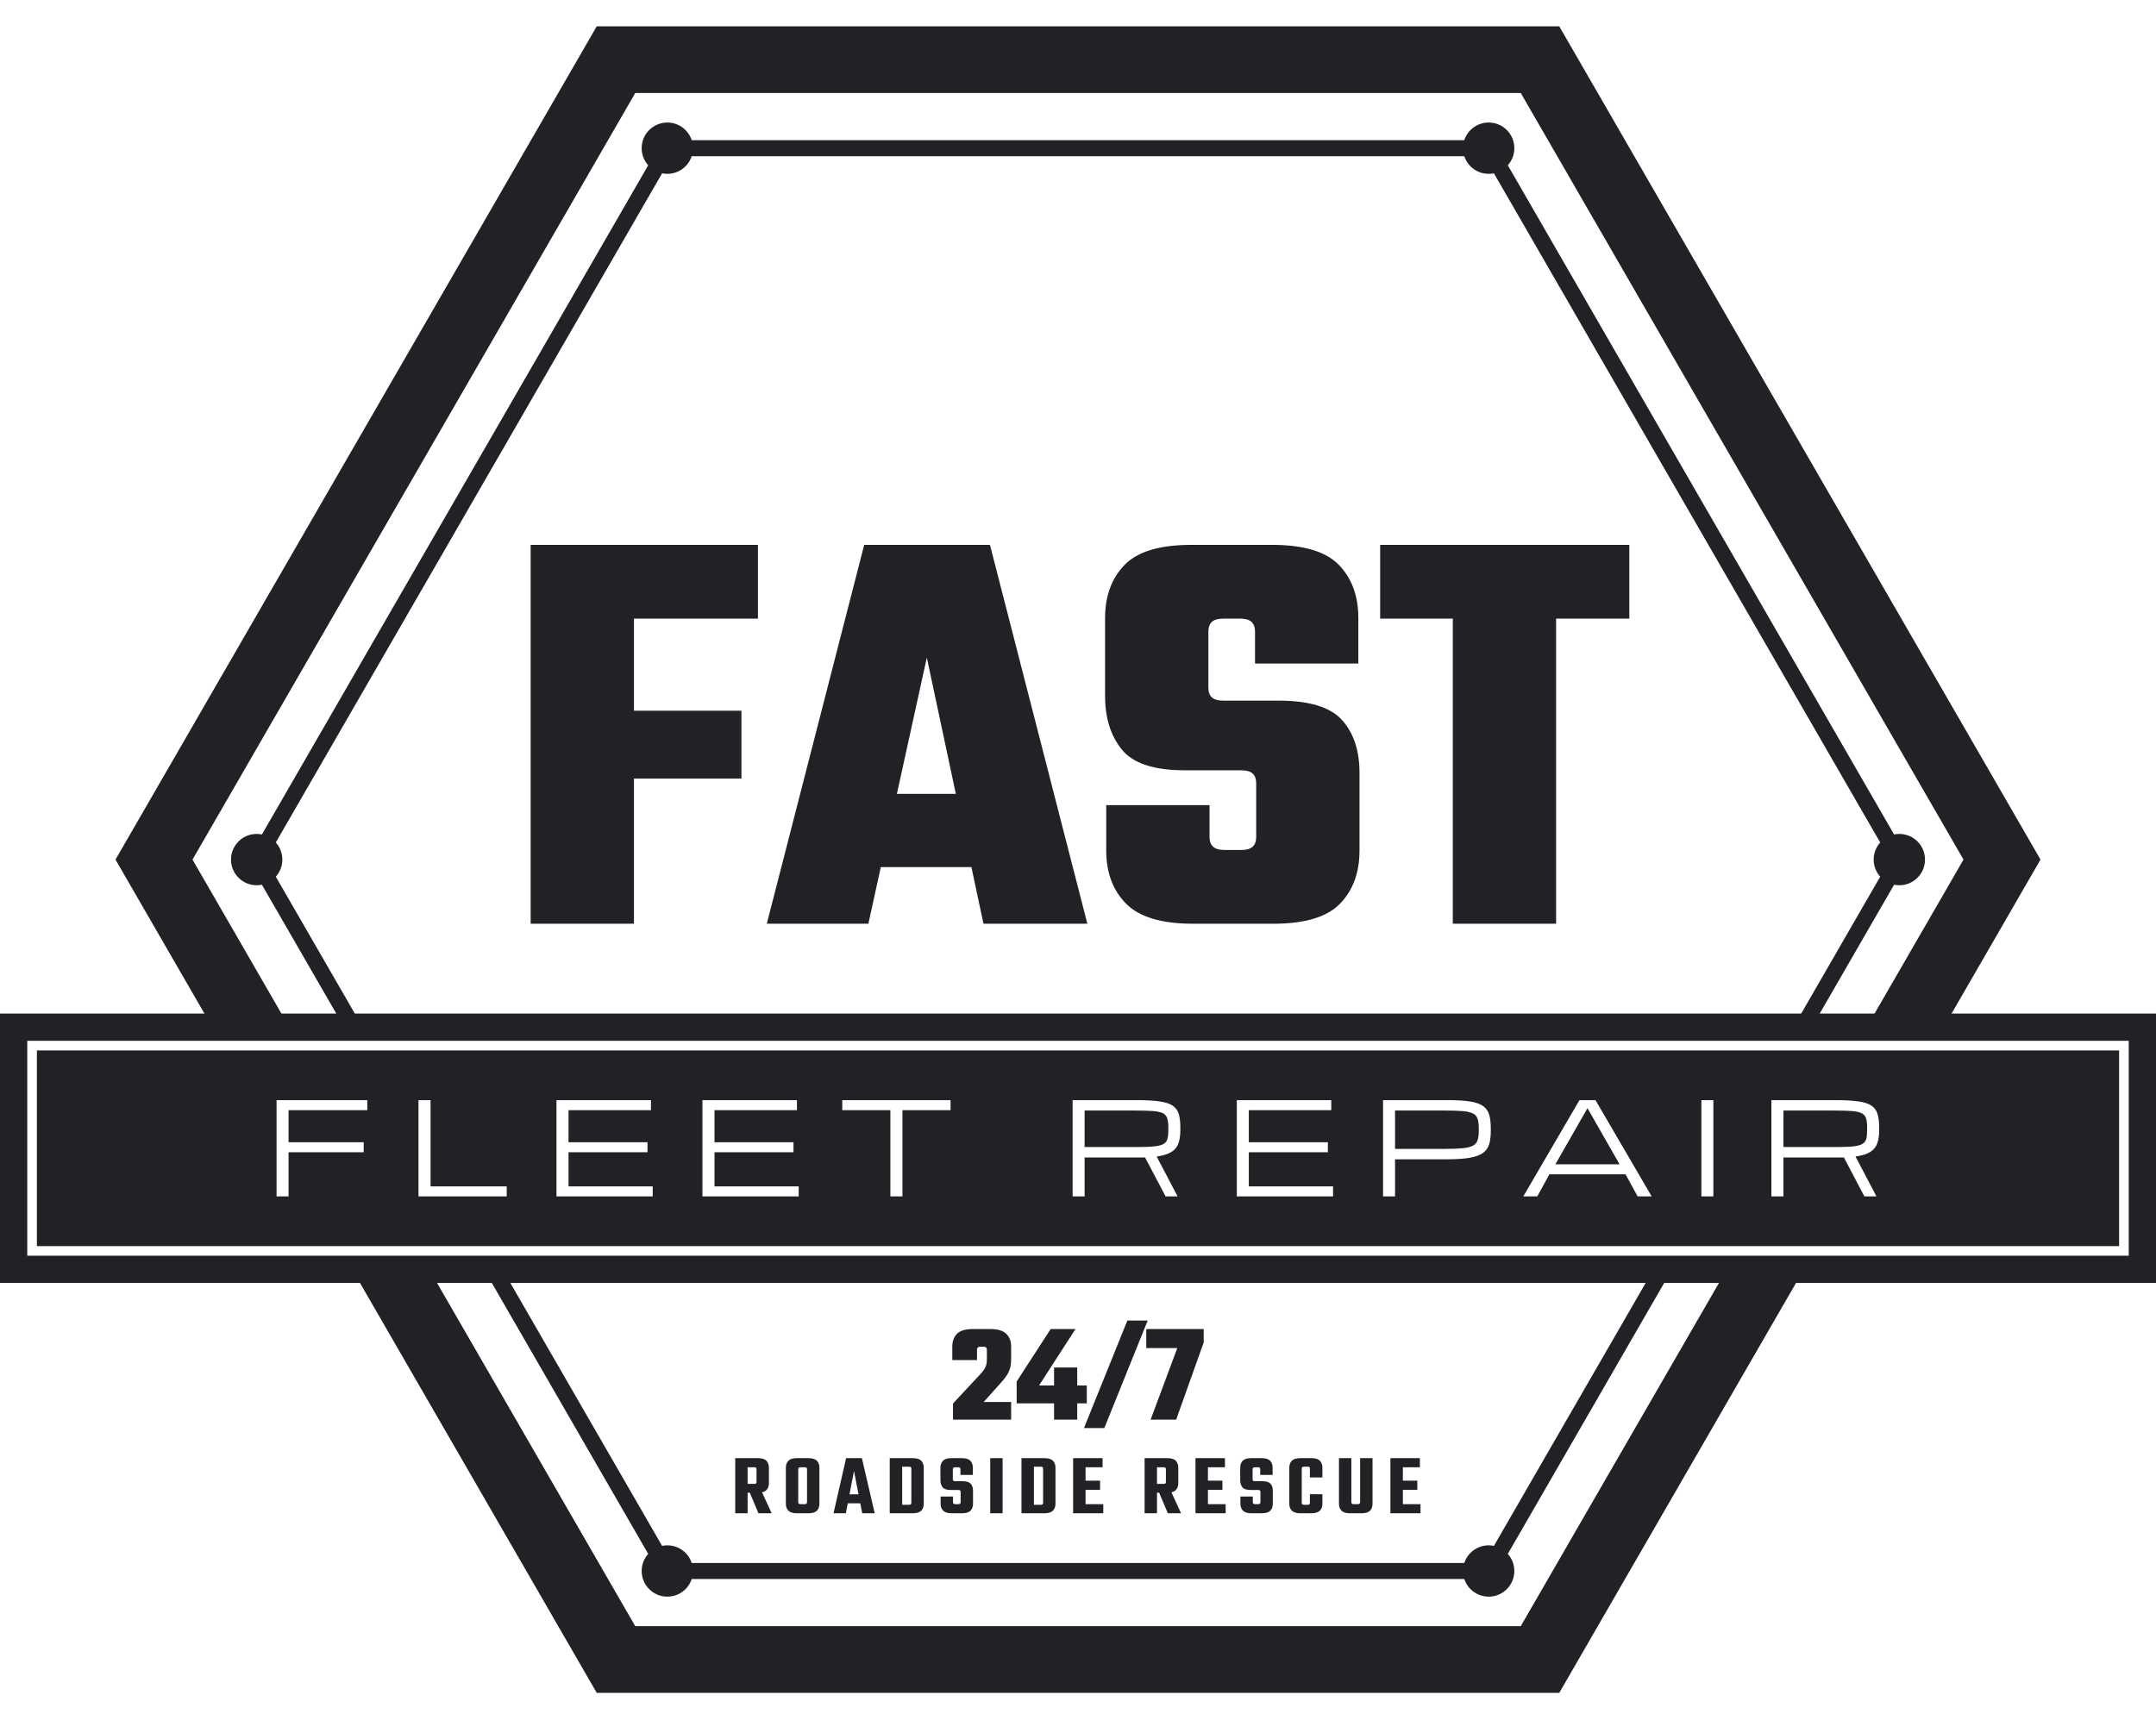
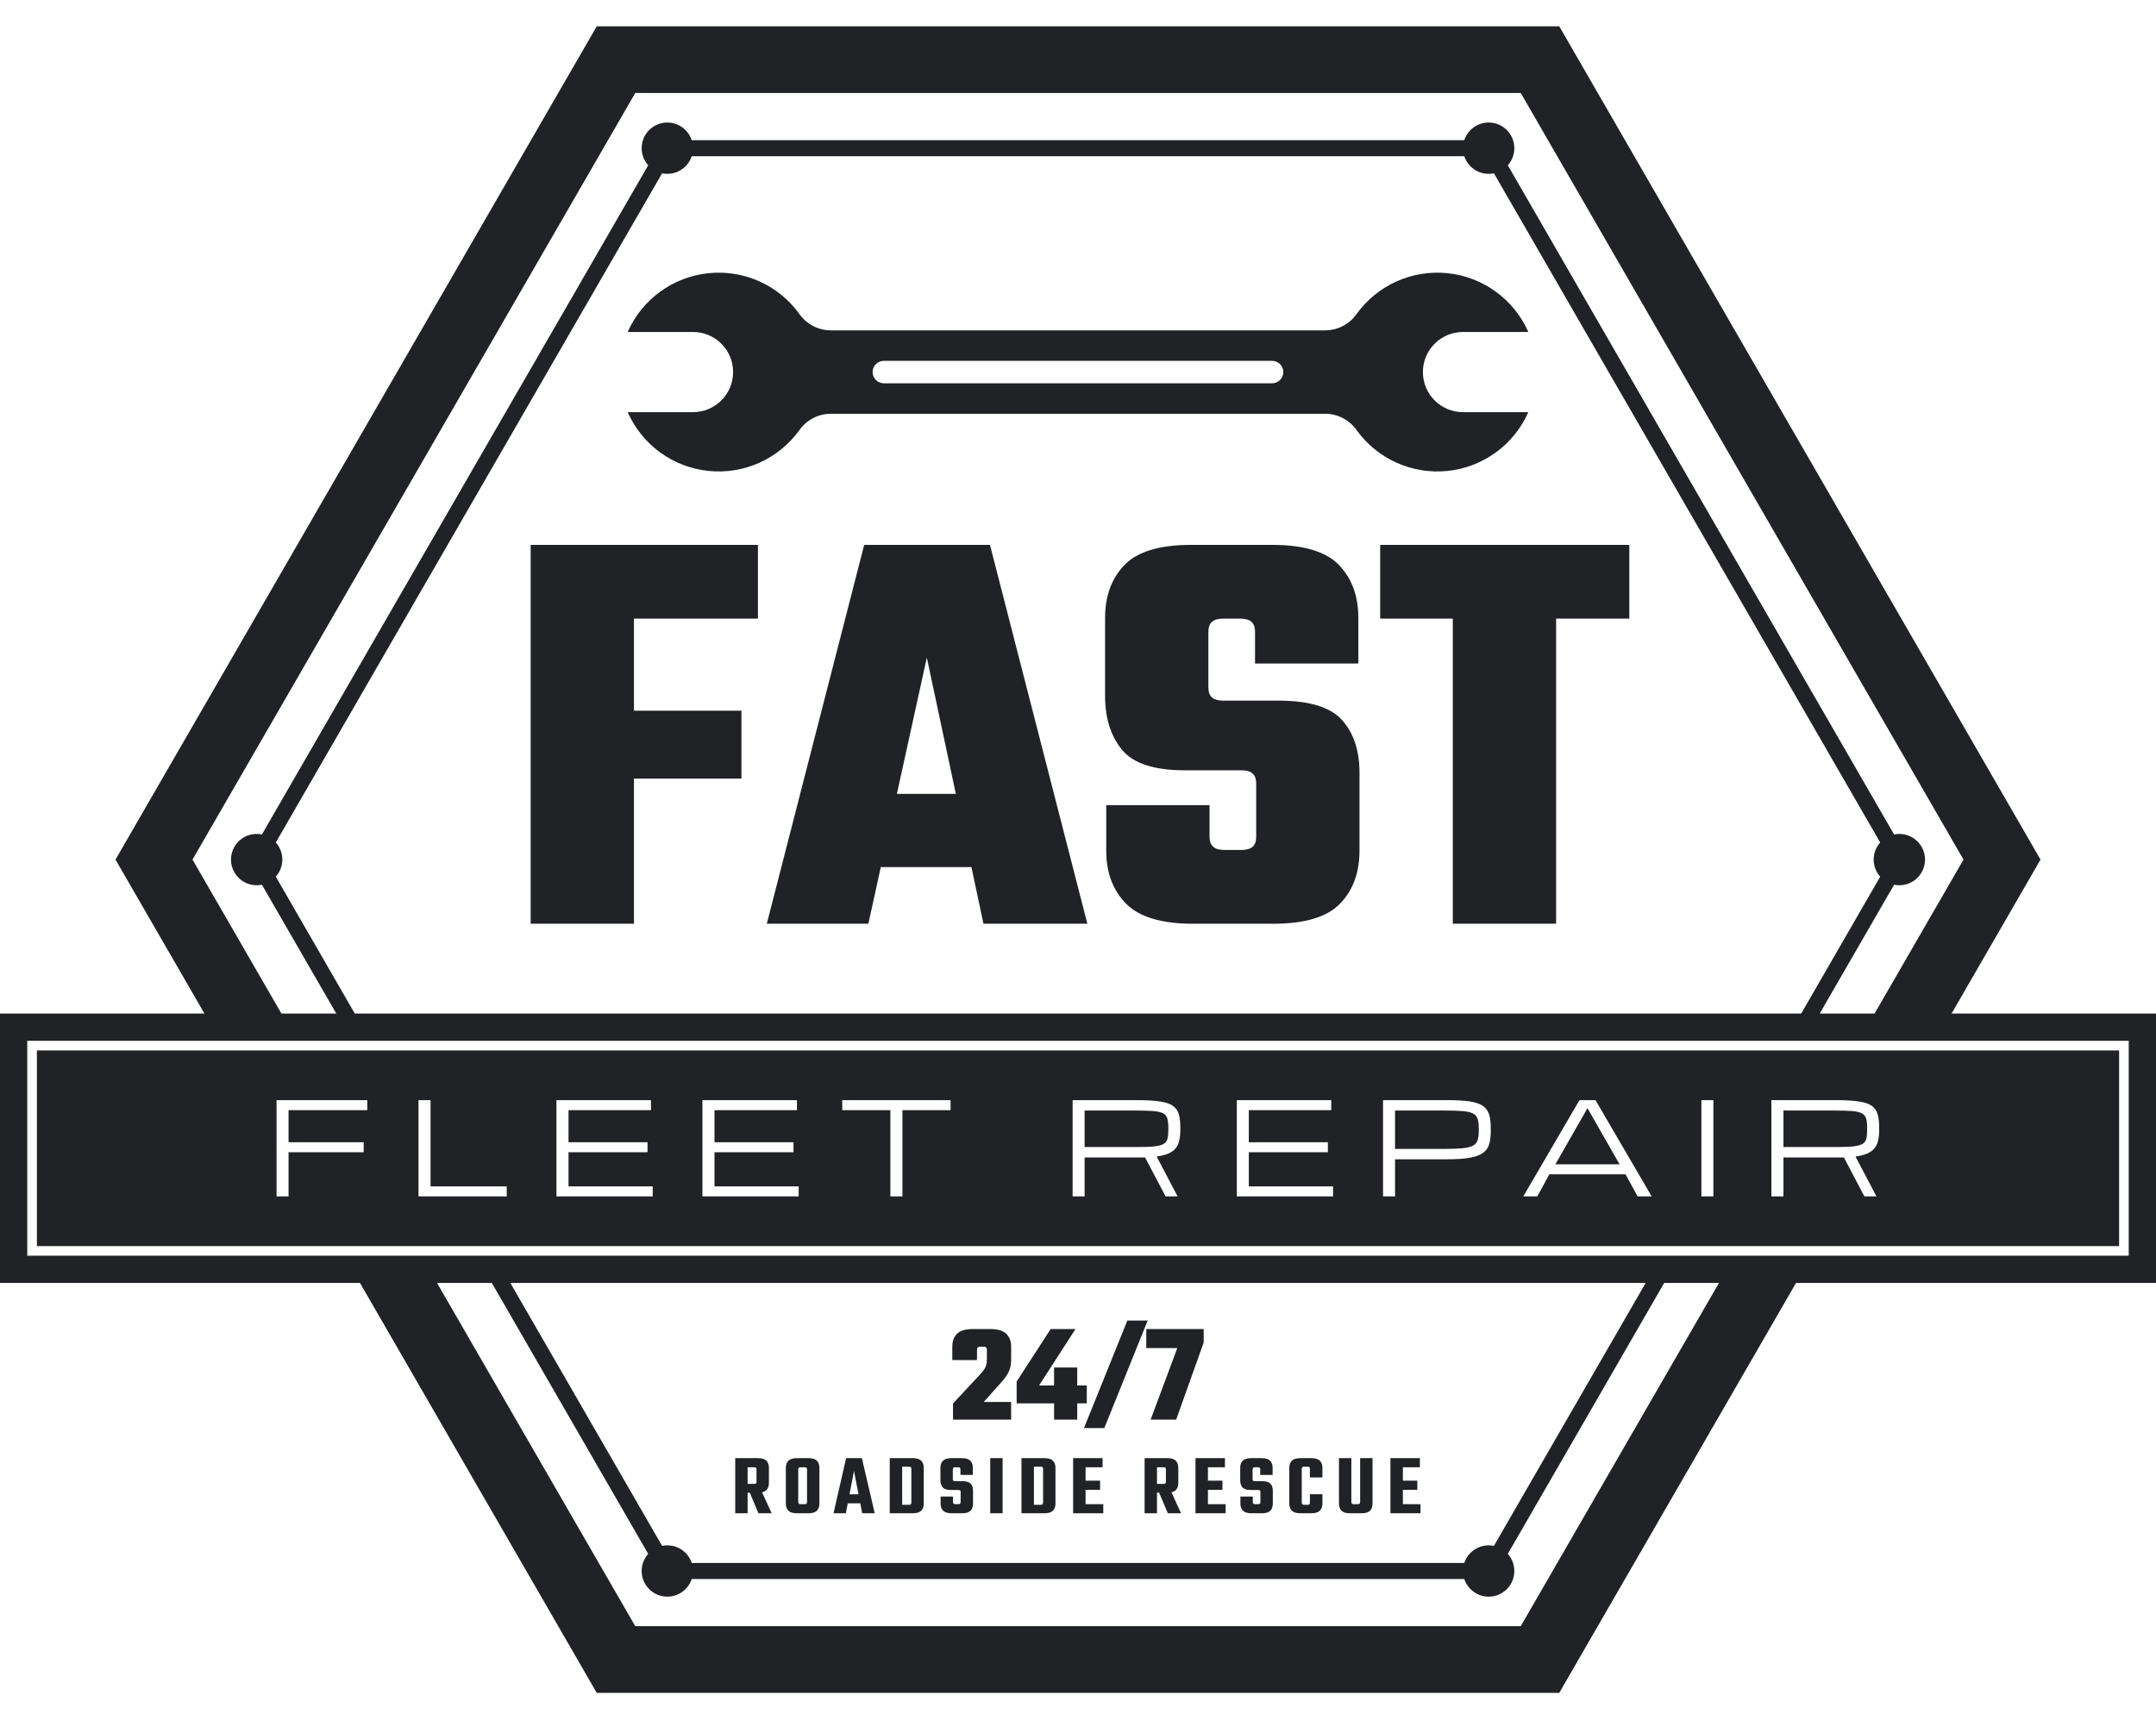
<svg xmlns="http://www.w3.org/2000/svg" viewBox="12 26 336 268" width="336" height="268">
  <g fill="#212225">
    <path fill-rule="evenodd" d="M330 160L314.41 187L45.59 187L30 160L105 30.1L255 30.1ZM318 160L302.41 187L57.59 187L42 160L111 40.5L249 40.5ZM293.63 223L255 289.9L105 289.9L66.37 223ZM281.62 223L249 279.5L111 279.5L78.38 223Z" />
    <path d="M67.58 187L52 160L116 49.1L244 49.1L308 160L292.42 187M271.64 223L244 270.9L116 270.9L88.36 223" fill="none" stroke="#212225" stroke-width="2.5" />
    <circle cx="308" cy="160" r="4" />
    <circle cx="244" cy="270.9" r="4" />
    <circle cx="116" cy="270.9" r="4" />
    <circle cx="52" cy="160" r="4" />
    <circle cx="116" cy="49.1" r="4" />
    <circle cx="244" cy="49.1" r="4" />
+     <path fill-rule="evenodd" d="M109.82 77.75A15.5 15.5 0 0 1 136.61 74.99A6 6 0 0 0 141.49 77.5H218.51A6 6 0 0 0 223.39 74.99A15.5 15.5 0 0 1 250.18 77.75H240A6.25 6.25 0 0 0 233.75 84A6.25 6.25 0 0 0 240 90.25H250.18A15.5 15.5 0 0 1 223.39 93.01A6 6 0 0 0 218.51 90.5H141.49A6 6 0 0 0 136.61 93.01A15.5 15.5 0 0 1 109.82 90.25H120A6.25 6.25 0 0 0 126.25 84A6.25 6.25 0 0 0 120 77.75ZM149.74 82.25H210.25A1.75 1.75 0 0 1 212 84A1.75 1.75 0 0 1 210.25 85.75H149.74A1.75 1.75 0 0 1 147.99 84A1.75 1.75 0 0 1 149.74 82.25Z" />
    <path d="M94.7 110.94H110.8V170H94.7ZM127.55 136.79V147.37H101.7V136.79ZM130.12 110.94V122.44H100.41V110.94ZM171.34 149.76V161.17H141.81V149.76ZM181.46 170H165.27L156.44 128.51L147.33 170H131.5L146.68 110.94H166.28ZM207.77 156.48V148.1Q207.77 147.09 207.22 146.59Q206.67 146.08 205.47 146.08H196.64Q189.46 146.08 186.84 142.86Q184.22 139.64 184.22 134.49V122.34Q184.22 117.19 187.26 114.06Q190.29 110.94 197.65 110.94H210.26Q217.62 110.94 220.65 114.06Q223.69 117.19 223.69 122.34V129.43H207.59V124.46Q207.59 123.45 207.04 122.94Q206.48 122.44 205.29 122.44H202.62Q201.42 122.44 200.87 122.94Q200.32 123.45 200.32 124.46V133.2Q200.32 134.21 200.87 134.72Q201.42 135.22 202.62 135.22H211.27Q218.44 135.22 221.16 138.26Q223.87 141.3 223.87 146.45V158.59Q223.87 163.74 220.84 166.87Q217.8 170 210.44 170H197.93Q190.57 170 187.49 166.87Q184.4 163.74 184.4 158.59V151.51H200.5V156.48Q200.5 157.49 201.06 157.99Q201.61 158.5 202.8 158.5H205.47Q206.67 158.5 207.22 157.99Q207.77 157.49 207.77 156.48ZM238.41 116.46H254.51V170H238.41ZM265.92 110.94V122.44H227.09V110.94Z" />
    <path fill-rule="evenodd" d="M12 184H348V226H12ZM16.25 188.25H343.75V221.75H16.25ZM17.75 189.75H342.25V220.25H17.75ZM55.1 212.5V197.5H69.24V199.06H56.97V204.06H68.68V205.62H56.97V212.5ZM77.22 212.5V197.5H79.1V210.94H90.97V212.5ZM98.72 212.5V197.5H113.45V199.06H100.6V204.06H112.91V205.62H100.6V210.94H113.72V212.5ZM121.47 212.5V197.5H136.2V199.06H123.35V204.06H135.66V205.62H123.35V210.94H136.47V212.5ZM150.76 212.5V199.06H143.26V197.5H160.14V199.06H152.64V212.5ZM179.16 197.5H189.19Q191.39 197.5 192.73 197.7Q194.08 197.89 194.77 198.37Q195.46 198.85 195.71 199.68Q195.95 200.51 195.95 201.78V202.17Q195.95 203.34 195.67 204.18Q195.4 205.03 194.6 205.55Q193.81 206.07 192.26 206.29L195.52 212.5H193.65L190.45 206.43Q190.26 206.44 190.05 206.44Q189.84 206.44 189.61 206.44H181.03V212.5H179.16ZM181.03 204.81H189.32Q190.99 204.81 191.95 204.7Q192.92 204.59 193.37 204.31Q193.82 204.02 193.95 203.51Q194.08 202.99 194.08 202.17V201.78Q194.08 200.85 193.9 200.31Q193.73 199.78 193.2 199.52Q192.67 199.27 191.63 199.19Q190.58 199.12 188.83 199.12H181.03ZM204.75 212.5V197.5H219.47V199.06H206.62V204.06H218.94V205.62H206.62V210.94H219.75V212.5ZM227.54 212.5V197.5H237.58Q239.77 197.5 241.12 197.71Q242.46 197.93 243.15 198.43Q243.84 198.94 244.09 199.79Q244.33 200.64 244.33 201.91V202.3Q244.33 203.52 244.08 204.36Q243.83 205.21 243.12 205.72Q242.41 206.24 241.06 206.48Q239.71 206.72 237.52 206.72H229.41V212.5ZM242.46 201.91Q242.46 200.99 242.28 200.43Q242.11 199.87 241.58 199.59Q241.05 199.31 240.01 199.21Q238.96 199.12 237.21 199.12H229.41V205.1H237.21Q238.96 205.1 240.01 204.99Q241.05 204.87 241.58 204.58Q242.11 204.28 242.28 203.73Q242.46 203.17 242.46 202.3ZM249.4 212.5 258.15 197.5H260.65L269.4 212.5H267.21L265.33 209.06H253.46L251.58 212.5ZM254.4 207.5H264.4L259.4 198.75ZM277.15 212.5V197.5H279.02V212.5ZM288.06 197.5H298.1Q300.3 197.5 301.64 197.7Q302.98 197.89 303.68 198.37Q304.37 198.85 304.61 199.68Q304.86 200.51 304.86 201.78V202.17Q304.86 203.34 304.58 204.18Q304.3 205.03 303.51 205.55Q302.72 206.07 301.17 206.29L304.43 212.5H302.55L299.36 206.43Q299.17 206.44 298.96 206.44Q298.75 206.44 298.52 206.44H289.94V212.5H288.06ZM289.94 204.81H298.23Q299.9 204.81 300.86 204.7Q301.82 204.59 302.28 204.31Q302.73 204.02 302.86 203.51Q302.98 202.99 302.98 202.17V201.78Q302.98 200.85 302.81 200.31Q302.63 199.78 302.1 199.52Q301.58 199.27 300.53 199.19Q299.49 199.12 297.74 199.12H289.94Z" />
    <path d="M164.26 236.41V238.02H160.41V235.9Q160.41 234.67 161.14 233.92Q161.88 233.18 163.64 233.18H166.3Q168.06 233.18 168.82 233.92Q169.58 234.67 169.58 235.9V237.93Q169.58 239.07 169.2 239.86Q168.81 240.66 168.04 241.49L165.31 244.55H169.58V247.3H160.52V244.79L164.7 240.3Q165.36 239.6 165.58 239.12Q165.8 238.63 165.8 237.91V236.41Q165.8 236.17 165.67 236.05Q165.53 235.93 165.25 235.93H164.81Q164.52 235.93 164.39 236.05Q164.26 236.17 164.26 236.41ZM171.47 244.77V241.98H181.37V244.77ZM170.44 244.77V241.36L175.74 233.18H179.61L172.13 244.77ZM176.27 239.18H179.88V247.3H176.27ZM187.69 231.86H190.86L184.1 248.62H180.93ZM198.75 233.18V236.15H190.64V233.18ZM199.59 233.18V235.27L195.3 247.3H191.32L196.58 233.18Z" />
    <path d="M129.9 257V255.07Q129.9 254.88 129.83 254.81Q129.75 254.73 129.55 254.73H127.13V253.31H130.13Q131.05 253.31 131.44 253.71Q131.83 254.11 131.83 254.81V257.2Q131.83 257.89 131.44 258.29Q131.05 258.69 130.13 258.69H127.3V257.32H129.55Q129.75 257.32 129.83 257.25Q129.9 257.17 129.9 257ZM126.58 253.31H128.51V261.9H126.58ZM128.53 257.93H130.44L132.26 261.9H130.2ZM137.77 257.8V255.07Q137.77 254.88 137.69 254.81Q137.62 254.73 137.42 254.73H136.96V253.31H138Q138.91 253.31 139.31 253.71Q139.7 254.11 139.7 254.81V257.8ZM137.77 260.14V257.47H139.7V260.4Q139.7 261.1 139.31 261.5Q138.91 261.9 138 261.9H136.93V260.48H137.42Q137.62 260.48 137.69 260.4Q137.77 260.32 137.77 260.14ZM136.4 255.07V257.8H134.47V254.81Q134.47 254.11 134.87 253.71Q135.27 253.31 136.19 253.31H137.21V254.73H136.77Q136.56 254.73 136.48 254.81Q136.4 254.88 136.4 255.07ZM136.4 257.43V260.14Q136.4 260.32 136.48 260.4Q136.56 260.48 136.77 260.48H137.2V261.9H136.19Q135.27 261.9 134.87 261.5Q134.47 261.1 134.47 260.4V257.43ZM146.98 258.94V260.35H143.24V258.94ZM148.32 261.9H146.37L145.09 255.31L143.82 261.9H141.9L143.86 253.31H146.32ZM154.03 256.76V254.97Q154.03 254.79 153.95 254.71Q153.87 254.64 153.67 254.64H151.37V253.31H154.25Q155.17 253.31 155.57 253.71Q155.96 254.11 155.96 254.81V256.76ZM154.03 260.24V256.54H155.96V260.4Q155.96 261.1 155.57 261.5Q155.17 261.9 154.25 261.9H151.37V260.58H153.67Q153.87 260.58 153.95 260.5Q154.03 260.41 154.03 260.24ZM150.66 253.31H152.6V261.9H150.66ZM161.71 260.14V258.59Q161.71 258.42 161.63 258.34Q161.55 258.27 161.34 258.27H160.16Q159.27 258.27 158.91 257.86Q158.56 257.44 158.56 256.76V254.81Q158.56 254.11 158.96 253.71Q159.35 253.31 160.26 253.31H161.91Q162.83 253.31 163.22 253.71Q163.61 254.11 163.61 254.81V255.92H161.68V255.07Q161.68 254.88 161.6 254.81Q161.52 254.73 161.32 254.73H160.86Q160.66 254.73 160.58 254.81Q160.49 254.88 160.49 255.07V256.58Q160.49 256.76 160.58 256.83Q160.66 256.9 160.86 256.9H162.02Q162.92 256.9 163.28 257.3Q163.64 257.69 163.64 258.39V260.4Q163.64 261.1 163.25 261.5Q162.86 261.9 161.94 261.9H160.31Q159.39 261.9 158.99 261.5Q158.59 261.1 158.59 260.4V259.29H160.52V260.14Q160.52 260.32 160.6 260.4Q160.68 260.48 160.89 260.48H161.34Q161.55 260.48 161.63 260.4Q161.71 260.32 161.71 260.14ZM166.32 253.31H168.25V261.9H166.32ZM174.56 256.76V254.97Q174.56 254.79 174.48 254.71Q174.4 254.64 174.2 254.64H171.9V253.31H174.78Q175.7 253.31 176.09 253.71Q176.49 254.11 176.49 254.81V256.76ZM174.56 260.24V256.54H176.49V260.4Q176.49 261.1 176.09 261.5Q175.7 261.9 174.78 261.9H171.9V260.58H174.2Q174.4 260.58 174.48 260.5Q174.56 260.41 174.56 260.24ZM171.19 253.31H173.13V261.9H171.19ZM179.24 253.31H181.18V261.9H179.24ZM183.44 256.82V258.24H180.13V256.82ZM183.83 253.31V254.73H180.01V253.31ZM183.94 260.48V261.9H180.01V260.48ZM193.7 257V255.07Q193.7 254.88 193.62 254.81Q193.55 254.73 193.35 254.73H190.93V253.31H193.93Q194.85 253.31 195.24 253.71Q195.63 254.11 195.63 254.81V257.2Q195.63 257.89 195.24 258.29Q194.85 258.69 193.93 258.69H191.09V257.32H193.35Q193.55 257.32 193.62 257.25Q193.7 257.17 193.7 257ZM190.38 253.31H192.31V261.9H190.38ZM192.32 257.93H194.24L196.06 261.9H194ZM198.31 253.31H200.25V261.9H198.31ZM202.51 256.82V258.24H199.2V256.82ZM202.9 253.31V254.73H199.08V253.31ZM203.01 260.48V261.9H199.08V260.48ZM208.43 260.14V258.59Q208.43 258.42 208.35 258.34Q208.27 258.27 208.06 258.27H206.88Q205.98 258.27 205.63 257.86Q205.28 257.44 205.28 256.76V254.81Q205.28 254.11 205.67 253.71Q206.07 253.31 206.98 253.31H208.63Q209.55 253.31 209.94 253.71Q210.33 254.11 210.33 254.81V255.92H208.4V255.07Q208.4 254.88 208.32 254.81Q208.24 254.73 208.04 254.73H207.58Q207.37 254.73 207.29 254.81Q207.21 254.88 207.21 255.07V256.58Q207.21 256.76 207.29 256.83Q207.37 256.9 207.58 256.9H208.74Q209.64 256.9 210 257.3Q210.36 257.69 210.36 258.39V260.4Q210.36 261.1 209.97 261.5Q209.58 261.9 208.66 261.9H207.02Q206.11 261.9 205.71 261.5Q205.31 261.1 205.31 260.4V259.29H207.24V260.14Q207.24 260.32 207.32 260.4Q207.4 260.48 207.6 260.48H208.06Q208.27 260.48 208.35 260.4Q208.43 260.32 208.43 260.14ZM214.87 254.97V260.24Q214.87 260.43 214.96 260.5Q215.04 260.58 215.24 260.58H215.59V261.9H214.64Q213.73 261.9 213.33 261.5Q212.93 261.1 212.93 260.41V254.81Q212.93 254.11 213.33 253.71Q213.73 253.31 214.64 253.31H215.63V254.64H215.24Q215.04 254.64 214.96 254.71Q214.87 254.79 214.87 254.97ZM216.14 256.32V254.97Q216.14 254.79 216.07 254.71Q215.99 254.64 215.79 254.64H215.4V253.31H216.37Q217.29 253.31 217.69 253.71Q218.09 254.11 218.09 254.81V256.32ZM216.14 260.24V258.93H218.09V260.41Q218.09 261.1 217.69 261.5Q217.29 261.9 216.37 261.9H215.4V260.58H215.79Q215.99 260.58 216.07 260.5Q216.14 260.43 216.14 260.24ZM223.97 260.14V253.31H225.9V260.4Q225.9 261.1 225.51 261.5Q225.11 261.9 224.2 261.9H223.13V260.48H223.6Q223.8 260.48 223.89 260.4Q223.97 260.32 223.97 260.14ZM222.6 253.31V260.14Q222.6 260.32 222.68 260.4Q222.77 260.48 222.95 260.48H223.4V261.9H222.37Q221.46 261.9 221.06 261.5Q220.67 261.1 220.67 260.4V253.31ZM228.69 253.31H230.63V261.9H228.69ZM232.88 256.82V258.24H229.58V256.82ZM233.28 253.31V254.73H229.45V253.31ZM233.38 260.48V261.9H229.45V260.48Z" />
  </g>
</svg>
